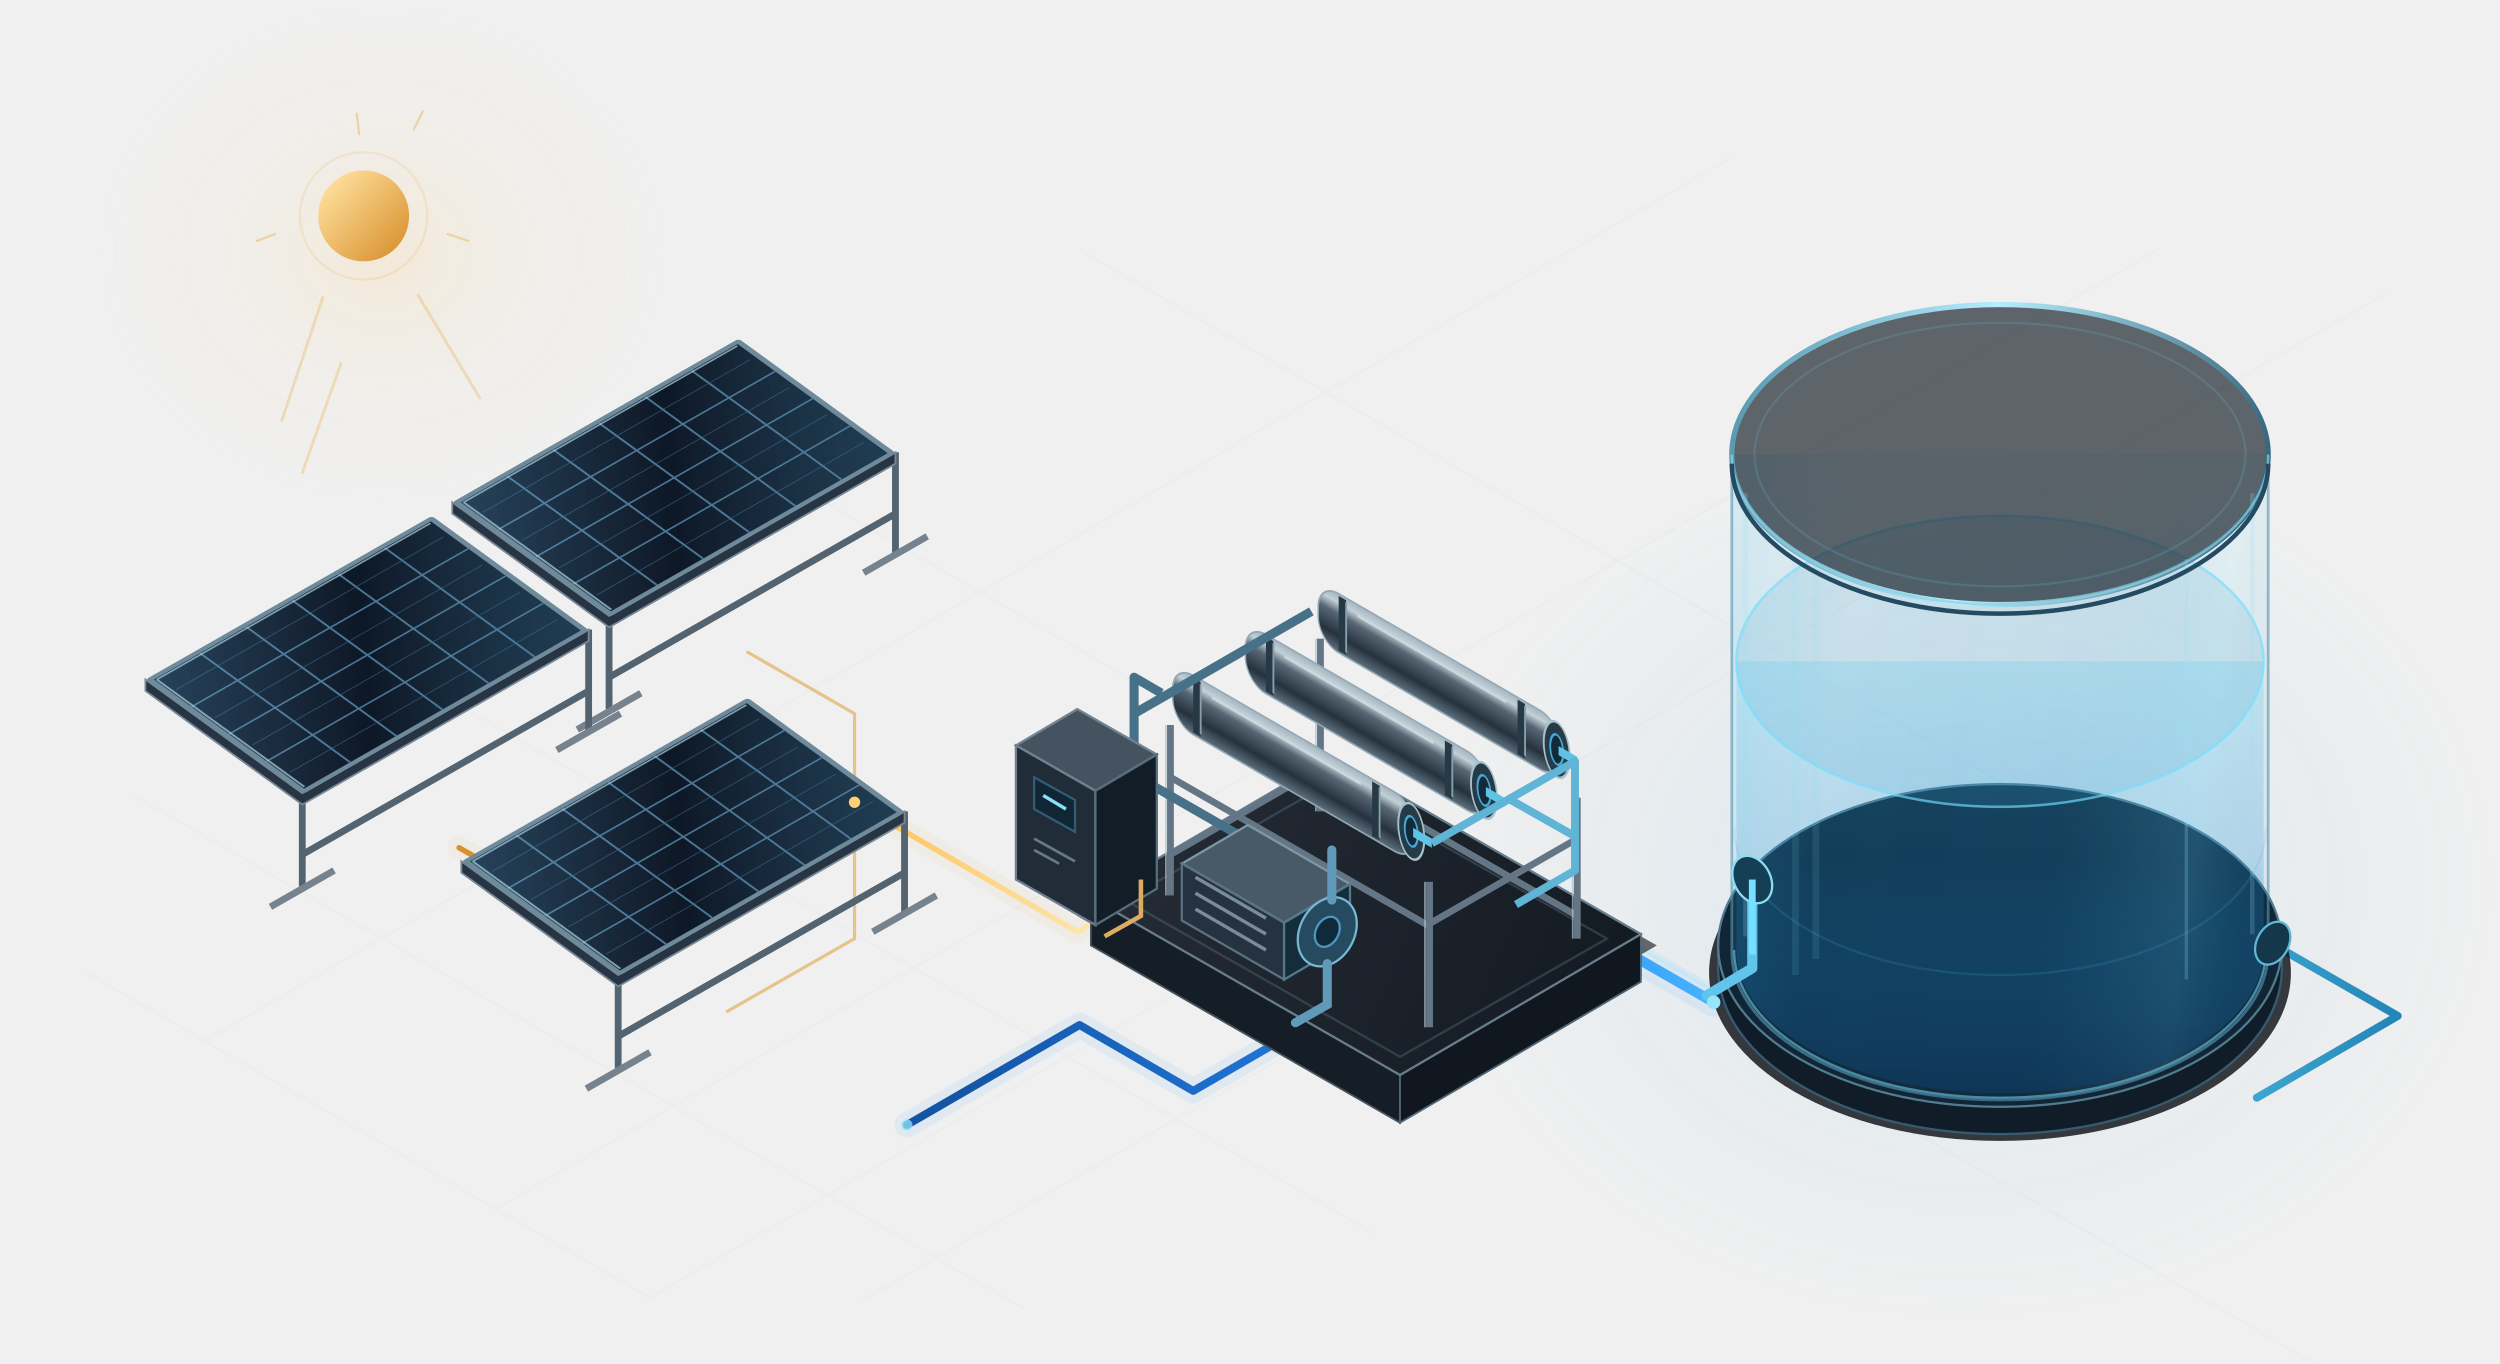
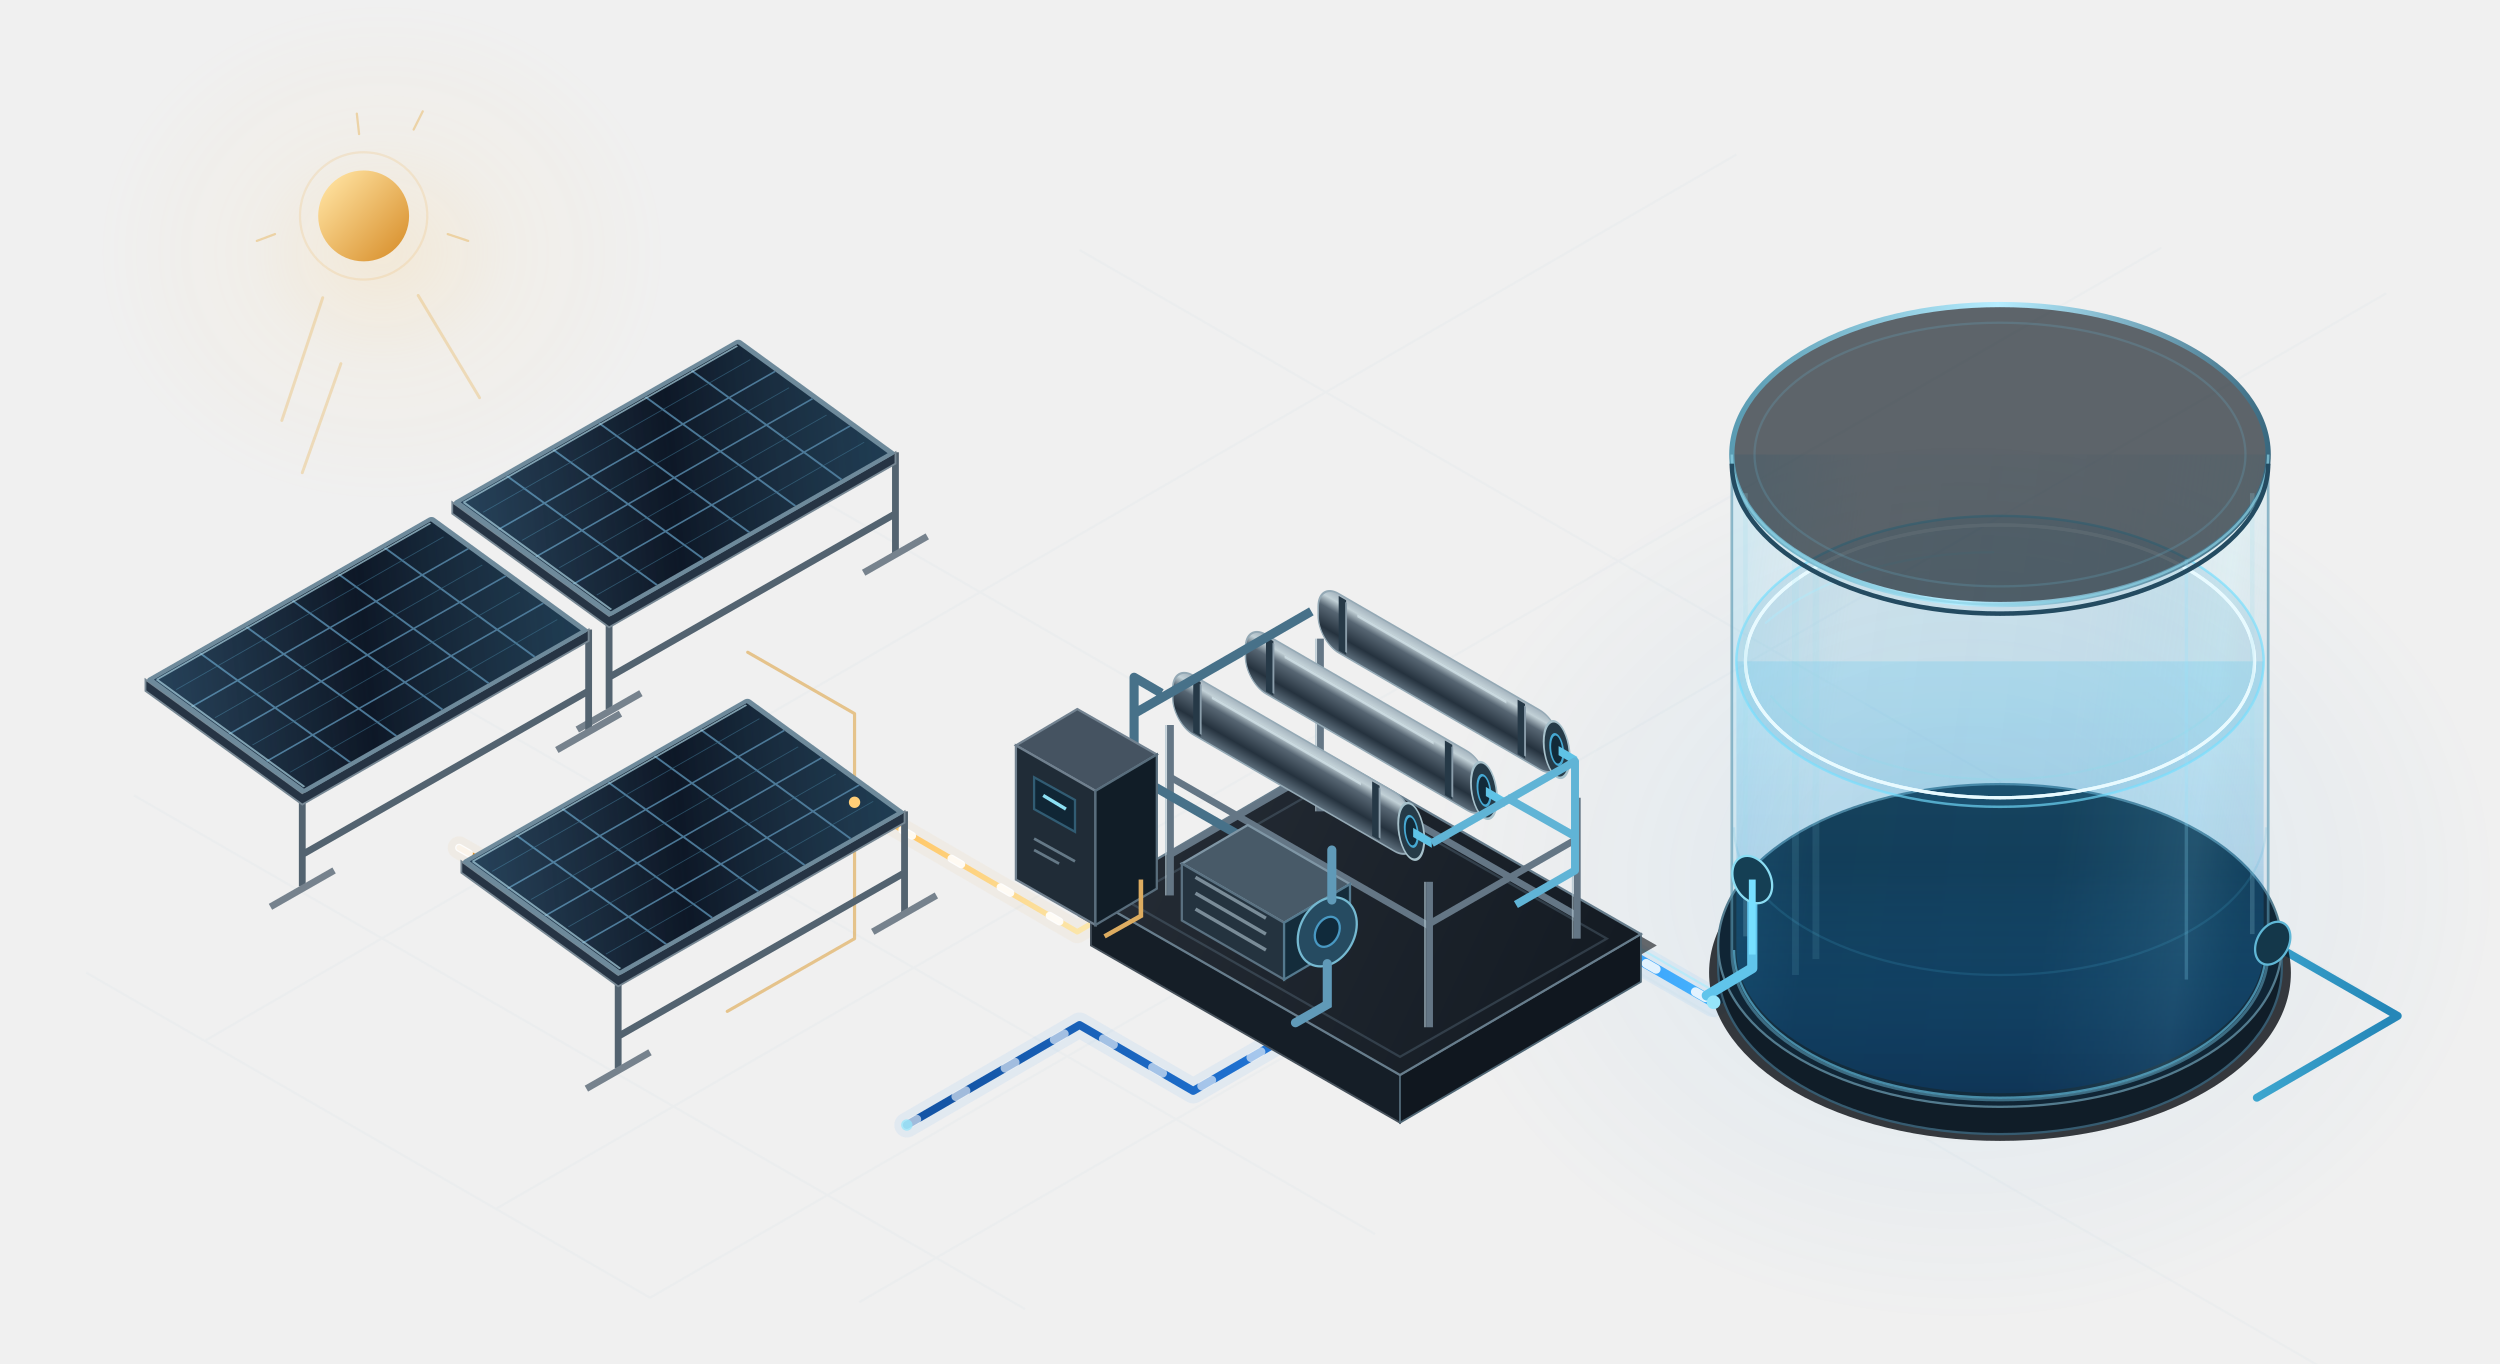
- <svg xmlns="http://www.w3.org/2000/svg" viewBox="0 0 1100 600" fill="none" role="img" aria-labelledby="title desc">
+ <svg xmlns="http://www.w3.org/2000/svg" id="still" viewBox="0 0 1100 600" fill="none" role="img" aria-labelledby="title desc">
+   <style>
+     .energy-flow,.water-flow{stroke:#fff;stroke-linecap:round;stroke-linejoin:round;fill:none;stroke-dasharray:5 20;animation:flow 6s linear infinite}
+     .energy-flow{stroke-width:3.5;opacity:.9}
+     .water-flow{stroke-width:4;animation-duration:8s;opacity:.85}
+     .feed-flow{animation-delay:-2s;opacity:.6}
+     .tank-ripple{fill:none;stroke:#e8faff;stroke-width:1.4;transform-origin:880px 291px;animation:ripple 5s ease-out infinite}
+     .tank-ripple.second{animation-delay:-2.5s}
+     @keyframes flow{to{stroke-dashoffset:-100}}
+     @keyframes ripple{0%{transform:scale(.7);opacity:0}20%{opacity:.5}100%{transform:scale(1);opacity:0}}
+     :root:target .energy-flow,:root:target .water-flow,:root:target .tank-ripple{display:none;animation:none}
+     @media(prefers-reduced-motion:reduce){
+       .energy-flow,.water-flow,.tank-ripple{display:none;animation-play-state:paused}
+       #play:target .energy-flow,#play:target .water-flow,#play:target .tank-ripple{display:inline;animation-play-state:running}
+     }
+   </style>
  <defs>
    <linearGradient id="cell" x1="0" y1="0" x2="180" y2="126" gradientUnits="userSpaceOnUse">
      <stop stop-color="#132338" />
      <stop offset=".48" stop-color="#0d1726" />
      <stop offset="1" stop-color="#1a3348" />
    </linearGradient>
    <linearGradient id="cellSheen" x1="0" y1="0" x2="180" y2="126" gradientUnits="userSpaceOnUse">
      <stop stop-color="#76c8ee" stop-opacity=".2" />
      <stop offset=".5" stop-color="#93d5ef" stop-opacity="0" />
      <stop offset="1" stop-color="#4781a2" stop-opacity=".13" />
    </linearGradient>
    <linearGradient id="metal" x1="0" y1="-14" x2="0" y2="14" gradientUnits="userSpaceOnUse">
      <stop stop-color="#9cabb7" />
      <stop offset=".18" stop-color="#c2d1d7" />
      <stop offset=".36" stop-color="#576673" />
      <stop offset=".7" stop-color="#25323e" />
      <stop offset="1" stop-color="#667886" />
    </linearGradient>
    <linearGradient id="base" x1="486" y1="372" x2="689" y2="468" gradientUnits="userSpaceOnUse">
      <stop stop-color="#252c35" />
      <stop offset="1" stop-color="#141b23" />
    </linearGradient>
    <linearGradient id="power" x1="280" y1="300" x2="518" y2="378" gradientUnits="userSpaceOnUse">
      <stop stop-color="#db902b" />
      <stop offset=".55" stop-color="#ffc96b" />
      <stop offset="1" stop-color="#faf0c0" />
    </linearGradient>
    <linearGradient id="pipe" x1="421" y1="460" x2="1050" y2="428" gradientUnits="userSpaceOnUse">
      <stop stop-color="#1455a6" />
      <stop offset=".4" stop-color="#298cfa" />
      <stop offset=".7" stop-color="#70e8ff" />
      <stop offset="1" stop-color="#2587b8" />
    </linearGradient>
    <linearGradient id="glass" x1="762" y1="298" x2="998" y2="330" gradientUnits="userSpaceOnUse">
      <stop stop-color="#46c3f4" stop-opacity=".16" />
      <stop offset=".2" stop-color="#5ac9f2" stop-opacity=".035" />
      <stop offset=".64" stop-color="#3eabda" stop-opacity=".055" />
      <stop offset=".89" stop-color="#93e9ff" stop-opacity=".16" />
      <stop offset="1" stop-color="#3a9bc2" stop-opacity=".08" />
    </linearGradient>
    <linearGradient id="water" x1="880" y1="273" x2="880" y2="486" gradientUnits="userSpaceOnUse">
      <stop stop-color="#53d8ff" stop-opacity=".2" />
      <stop offset=".5" stop-color="#1489d1" stop-opacity=".2" />
      <stop offset="1" stop-color="#0d3864" stop-opacity=".58" />
    </linearGradient>
    <linearGradient id="rim" x1="757" y1="186" x2="1002" y2="220" gradientUnits="userSpaceOnUse">
      <stop stop-color="#5597ae" />
      <stop offset=".46" stop-color="#b6edff" />
      <stop offset="1" stop-color="#326178" />
    </linearGradient>
    <radialGradient id="sunGlow">
      <stop stop-color="#ffc96b" stop-opacity=".18" />
      <stop offset=".45" stop-color="#ffc96b" stop-opacity=".055" />
      <stop offset="1" stop-color="#ffc96b" stop-opacity="0" />
    </radialGradient>
    <radialGradient id="waterGlow">
      <stop stop-color="#218dda" stop-opacity=".1" />
      <stop offset="1" stop-color="#218dda" stop-opacity="0" />
    </radialGradient>
    <linearGradient id="sun" x1="142" y1="80" x2="179" y2="115" gradientUnits="userSpaceOnUse">
      <stop stop-color="#ffe2a0" />
      <stop offset="1" stop-color="#d68b26" />
    </linearGradient>
    <g id="solarPanel">
      <path d="M69 50V91M195-22V23M69 77 195 5" stroke="#536370" stroke-width="3" />
      <path d="m55 100 28-16m98-53 28-16" stroke="#76828d" stroke-width="3" />
      <path d="M0 0v5l69 50 126-72v-5L69 50Z" fill="#263444" stroke="#778894" stroke-width=".8" />
      <g transform="matrix(.7 -.4 .55 .4 0 0)">
        <rect width="180" height="126" rx="2" fill="#6e8a9b" />
        <rect x="3" y="3" width="174" height="120" fill="url(#cell)" />
        <path d="M32 3v120M61 3v120M90 3v120M119 3v120M148 3v120M3 33h174M3 63h174M3 93h174" stroke="#4a7695" stroke-width="1.15" />
        <path d="M6 17h168M6 48h168M6 78h168M6 108h168" stroke="#366783" stroke-width=".6" opacity=".65" />
        <path d="M3 3h174v120H3Z" fill="url(#cellSheen)" />
        <path d="M4 4h172M4 4v118" stroke="#aad1df" stroke-width="1.2" opacity=".7" />
      </g>
    </g>
    <g id="membrane">
      <rect x="0" y="-13" width="130" height="26" rx="11" fill="url(#metal)" stroke="#94a9b5" stroke-width=".8" />
      <path d="M13-12v24M109-12v24" stroke="#263947" stroke-width="4" />
      <path d="M15-11v22M111-11v22" stroke="#8a9daa" stroke-width="1" />
      <path d="M21-8h80" stroke="#e0f0f5" stroke-width="1.2" opacity=".55" />
      <ellipse cx="128" cy="0" rx="7" ry="12" fill="#263b48" stroke="#a7c1cb" />
      <ellipse cx="128" cy="0" rx="3.5" ry="6.5" fill="#122a39" stroke="#46a9d3" />
      <path d="M129 0h10" stroke="#5fc3e6" stroke-width="4" />
    </g>
  </defs>
-   <ellipse cx="864" cy="388" rx="235" ry="194" fill="url(#waterGlow)" />
-   <ellipse cx="168" cy="111" rx="125" ry="110" fill="url(#sunGlow)" />
-   <g stroke="#a6bccb" stroke-opacity=".065" stroke-width="1">
-     <path d="m38 428 248 143 764-442M90 458 764 68M218 532 951 109M378 573 688 394M59 350l392 226M165 289l440 254M323 198l725 419M475 110l568 328" />
+   <g id="play">
+     <ellipse cx="864" cy="388" rx="235" ry="194" fill="url(#waterGlow)" />
+     <ellipse cx="168" cy="111" rx="125" ry="110" fill="url(#sunGlow)" />
+     <g stroke="#a6bccb" stroke-opacity=".065" stroke-width="1">
+       <path d="m38 428 248 143 764-442M90 458 764 68M218 532 951 109M378 573 688 394M59 350l392 226M165 289l440 254M323 198l725 419M475 110l568 328" />
+     </g>
+     <g stroke-linecap="round" stroke-linejoin="round">
+       <path d="m202 373 70 40 104-60 98 57 41-24" stroke="#e3a543" stroke-width="10" opacity=".065" />
+       <path d="m202 373 70 40 104-60 98 57 41-24" stroke="url(#power)" stroke-width="2.4" />
+       <path d="m329 287 47 27v39M320 445l56-32v-60" stroke="#dfaa54" stroke-width="1.4" opacity=".65" />
+       <path d="m399 495 76-44 50 29 45-26" stroke="#2c8df4" stroke-width="11" opacity=".075" />
+       <path d="m399 495 76-44 50 29 45-26" stroke="url(#pipe)" stroke-width="3.5" />
+       <path d="m681 399 73 42 75-43" stroke="#279fff" stroke-width="13" opacity=".075" />
+       <path d="m681 399 73 42 75-43" stroke="url(#pipe)" stroke-width="4.5" />
+       <path d="m683 395 71 41 71-41" stroke="#a1edff" stroke-width="1" opacity=".55" />
+       <path d="m994 412 61 35-62 36" stroke="url(#pipe)" stroke-width="3.5" />
+       <path class="energy-flow" pathLength="100" d="m202 373 70 40 104-60 98 57 41-24" />
+       <path class="water-flow feed-flow" pathLength="100" d="m399 495 76-44 50 29 45-26" />
+       <path class="water-flow" pathLength="100" d="m681 399 73 42 17-15v-39" />
+     </g>
+     <use href="#solarPanel" x="199" y="221" />
+     <use href="#solarPanel" x="64" y="299" />
+     <use href="#solarPanel" x="203" y="379" />
+     <circle cx="160" cy="95" r="20" fill="url(#sun)" />
+     <circle cx="160" cy="95" r="28" stroke="#efb85f" stroke-opacity=".2" />
+     <g stroke="#e7b763" stroke-linecap="round">
+       <path d="m142 131-18 54m60-55 27 45m-61-15-17 48" stroke-width="1.3" opacity=".38" />
+       <path d="m121 103-8 3m69-49 4-8m11 54 9 3M158 59l-1-9" opacity=".5" />
+     </g>
+     <path d="m474 403 139 80 116-67-140-80Z" fill="#0a0d12" opacity=".6" />
+     <path d="m480 395 136 78v21l-136-78Z" fill="#151e27" stroke="#46515b" stroke-width=".8" />
+     <path d="m616 473 106-62v21l-106 62Z" fill="#10171f" stroke="#4f6674" stroke-width=".8" />
+     <path d="m480 395 106-62 136 78-106 62Z" fill="url(#base)" stroke="#677d8c" stroke-width="1" />
+     <path d="m495 396 91-52 121 69-91 52Z" stroke="#627989" stroke-opacity=".35" />
+     <g stroke="#647685" stroke-width="3">
+       <path d="M515 319v75m66-113v76m113-6v62m-65-25v64" />
+       <path d="m515 376 66-38 113 65m-179-61 113 65 66-38" />
+     </g>
+     <g stroke="#acc1cc" stroke-width=".8" opacity=".7">
+       <path d="M513 319v75m66-113v76m113-6v62m-65-25v64" />
+     </g>
+     <use href="#membrane" transform="matrix(.82 .475 0 1 580 269)" />
+     <use href="#membrane" transform="matrix(.82 .475 0 1 548 287)" />
+     <use href="#membrane" transform="matrix(.82 .475 0 1 516 305)" />
+     <path d="m511 305-12-7v43l61 35m-14-89-47 27m78-45-78 45" stroke="#477189" stroke-width="4" stroke-linejoin="round" />
+     <path d="m630 371 63-36v48l-26 15" stroke="#60b4d6" stroke-width="3.5" stroke-linejoin="round" />
+     <path d="m663 351 30 17" stroke="#60b4d6" stroke-width="3.5" />
+     <path d="m520 380 29-17 45 26-29 17Z" fill="#485a68" stroke="#7f96a5" />
+     <path d="M520 380v25l45 26v-25Z" fill="#24333f" stroke="#5a7181" />
+     <path d="m565 406 29-17v25l-29 17Z" fill="#142c3b" stroke="#54798e" />
+     <path d="m526 386 31 18m-31-11 31 18m-31-11 31 18" stroke="#7a8c98" stroke-width="1.5" />
+     <ellipse cx="584" cy="410" rx="12" ry="16" fill="#264b61" stroke="#75b9d1" transform="rotate(28 584 410)" />
+     <ellipse cx="584" cy="410" rx="5" ry="7" fill="#102a3b" stroke="#4898c2" transform="rotate(28 584 410)" />
+     <path d="M584 424v18l-14 8m16-54v-22" stroke="#609ab8" stroke-width="4" stroke-linecap="round" />
+     <path d="m447 328 27-16 35 20-27 16Z" fill="#455361" stroke="#738391" />
+     <path d="M447 328v59l35 20v-59Z" fill="#202c37" stroke="#70808e" />
+     <path d="m482 348 27-16v59l-27 16Z" fill="#111d27" stroke="#586d7c" />
+     <path d="m455 342 18 10v14l-18-10Z" fill="#102635" stroke="#315c73" />
+     <path d="m459 350 10 6" stroke="#8ce0f4" stroke-width="1.5" />
+     <path d="m455 369 18 10m-18-5 11 6" stroke="#657987" stroke-width="1.2" />
+     <path d="M502 387v16l-16 9" stroke="#ddac60" stroke-width="2" />
+     <ellipse cx="880" cy="428" rx="128" ry="74" fill="#070b10" opacity=".8" />
+     <path d="M756 416v10c0 40 55 73 124 73s124-33 124-73v-10" fill="#101d28" stroke="#365b70" />
+     <ellipse cx="880" cy="416" rx="124" ry="71" fill="#102535" stroke="#537b8e" />
+     <path d="M762 200v219c0 36 53 65 118 65s118-29 118-65V200" fill="url(#glass)" stroke="#5796b0" stroke-opacity=".62" stroke-width="1.2" />
+     <path d="M764 291v127c0 35 52 63 116 63s116-28 116-63V291" fill="url(#water)" />
+     <ellipse cx="880" cy="291" rx="116" ry="64" fill="#389dcc" fill-opacity=".15" stroke="#73dfff" stroke-opacity=".65" stroke-width="1.1" />
+     <ellipse class="tank-ripple" cx="880" cy="291" rx="112" ry="60" />
+     <ellipse class="tank-ripple second" cx="880" cy="291" rx="112" ry="60" />
+     <path d="M779 306c18 22 57 37 101 37 43 0 82-15 101-37" stroke="#8bdeef" stroke-opacity=".25" />
+     <path d="M777 274c23-20 61-31 100-31" stroke="#abedff" stroke-opacity=".38" stroke-linecap="round" />
+     <path d="M763 364c0 36 52 65 117 65s117-29 117-65" stroke="#4aafd5" stroke-opacity=".16" />
+     <path d="M763 418c0 36 52 65 117 65s117-29 117-65" stroke="#68c7e8" stroke-opacity=".62" />
+     <ellipse cx="880" cy="200" rx="118" ry="66" fill="#0e1a23" fill-opacity=".65" stroke="url(#rim)" stroke-width="2.3" />
+     <ellipse cx="880" cy="200" rx="108" ry="58" stroke="#68b3ce" stroke-opacity=".22" />
+     <path d="M768 217v195M991 217v194" stroke="#a0dded" stroke-opacity=".2" stroke-width="2" />
+     <path d="M790 243v186m9-181v174" stroke="#8cddf4" stroke-opacity=".11" stroke-width="3" />
+     <path d="M962 246v185" stroke="#8ee6ff" stroke-opacity=".22" stroke-width="1.5" />
+     <path d="M762 200c0 36 53 66 118 66s118-30 118-66" stroke="#8dd3e7" stroke-opacity=".68" stroke-width="1.1" />
+     <path d="M762 204c0 36 53 66 118 66s118-30 118-66" stroke="#244b61" stroke-width="2" />
+     <path d="m751 438 20-12v-40" stroke="#60c4eb" stroke-width="4.5" stroke-linecap="round" stroke-linejoin="round" />
+     <ellipse cx="771" cy="387" rx="8" ry="11" fill="#153f54" stroke="#8bddf3" transform="rotate(-28 771 387)" />
+     <path d="M771 387v33" stroke="#77dfff" stroke-width="3" />
+     <ellipse cx="1000" cy="415" rx="7" ry="10" fill="#14374a" stroke="#60b7d6" transform="rotate(28 1000 415)" />
+     <g fill="#96e5fa">
+       <circle cx="754" cy="441" r="3" />
+       <circle cx="399" cy="495" r="2.5" opacity=".75" />
+     </g>
+     <circle cx="376" cy="353" r="2.5" fill="#ffce77" />
  </g>
-   <g stroke-linecap="round" stroke-linejoin="round">
-     <path d="m202 373 70 40 104-60 98 57 41-24" stroke="#e3a543" stroke-width="10" opacity=".065" />
-     <path d="m202 373 70 40 104-60 98 57 41-24" stroke="url(#power)" stroke-width="2.4" />
-     <path d="m329 287 47 27v39M320 445l56-32v-60" stroke="#dfaa54" stroke-width="1.4" opacity=".65" />
-     <path d="m399 495 76-44 50 29 45-26" stroke="#2c8df4" stroke-width="11" opacity=".075" />
-     <path d="m399 495 76-44 50 29 45-26" stroke="url(#pipe)" stroke-width="3.5" />
-     <path d="m681 399 73 42 75-43" stroke="#279fff" stroke-width="13" opacity=".075" />
-     <path d="m681 399 73 42 75-43" stroke="url(#pipe)" stroke-width="4.5" />
-     <path d="m683 395 71 41 71-41" stroke="#a1edff" stroke-width="1" opacity=".55" />
-     <path d="m994 412 61 35-62 36" stroke="url(#pipe)" stroke-width="3.5" />
-   </g>
-   <use href="#solarPanel" x="199" y="221" />
-   <use href="#solarPanel" x="64" y="299" />
-   <use href="#solarPanel" x="203" y="379" />
-   <circle cx="160" cy="95" r="20" fill="url(#sun)" />
-   <circle cx="160" cy="95" r="28" stroke="#efb85f" stroke-opacity=".2" />
-   <g stroke="#e7b763" stroke-linecap="round">
-     <path d="m142 131-18 54m60-55 27 45m-61-15-17 48" stroke-width="1.3" opacity=".38" />
-     <path d="m121 103-8 3m69-49 4-8m11 54 9 3M158 59l-1-9" opacity=".5" />
-   </g>
-   <path d="m474 403 139 80 116-67-140-80Z" fill="#0a0d12" opacity=".6" />
-   <path d="m480 395 136 78v21l-136-78Z" fill="#151e27" stroke="#46515b" stroke-width=".8" />
-   <path d="m616 473 106-62v21l-106 62Z" fill="#10171f" stroke="#4f6674" stroke-width=".8" />
-   <path d="m480 395 106-62 136 78-106 62Z" fill="url(#base)" stroke="#677d8c" stroke-width="1" />
-   <path d="m495 396 91-52 121 69-91 52Z" stroke="#627989" stroke-opacity=".35" />
-   <g stroke="#647685" stroke-width="3">
-     <path d="M515 319v75m66-113v76m113-6v62m-65-25v64" />
-     <path d="m515 376 66-38 113 65m-179-61 113 65 66-38" />
-   </g>
-   <g stroke="#acc1cc" stroke-width=".8" opacity=".7">
-     <path d="M513 319v75m66-113v76m113-6v62m-65-25v64" />
-   </g>
-   <use href="#membrane" transform="matrix(.82 .475 0 1 580 269)" />
-   <use href="#membrane" transform="matrix(.82 .475 0 1 548 287)" />
-   <use href="#membrane" transform="matrix(.82 .475 0 1 516 305)" />
-   <path d="m511 305-12-7v43l61 35m-14-89-47 27m78-45-78 45" stroke="#477189" stroke-width="4" stroke-linejoin="round" />
-   <path d="m630 371 63-36v48l-26 15" stroke="#60b4d6" stroke-width="3.5" stroke-linejoin="round" />
-   <path d="m663 351 30 17" stroke="#60b4d6" stroke-width="3.5" />
-   <path d="m520 380 29-17 45 26-29 17Z" fill="#485a68" stroke="#7f96a5" />
-   <path d="M520 380v25l45 26v-25Z" fill="#24333f" stroke="#5a7181" />
-   <path d="m565 406 29-17v25l-29 17Z" fill="#142c3b" stroke="#54798e" />
-   <path d="m526 386 31 18m-31-11 31 18m-31-11 31 18" stroke="#7a8c98" stroke-width="1.5" />
-   <ellipse cx="584" cy="410" rx="12" ry="16" fill="#264b61" stroke="#75b9d1" transform="rotate(28 584 410)" />
-   <ellipse cx="584" cy="410" rx="5" ry="7" fill="#102a3b" stroke="#4898c2" transform="rotate(28 584 410)" />
-   <path d="M584 424v18l-14 8m16-54v-22" stroke="#609ab8" stroke-width="4" stroke-linecap="round" />
-   <path d="m447 328 27-16 35 20-27 16Z" fill="#455361" stroke="#738391" />
-   <path d="M447 328v59l35 20v-59Z" fill="#202c37" stroke="#70808e" />
-   <path d="m482 348 27-16v59l-27 16Z" fill="#111d27" stroke="#586d7c" />
-   <path d="m455 342 18 10v14l-18-10Z" fill="#102635" stroke="#315c73" />
-   <path d="m459 350 10 6" stroke="#8ce0f4" stroke-width="1.5" />
-   <path d="m455 369 18 10m-18-5 11 6" stroke="#657987" stroke-width="1.2" />
-   <path d="M502 387v16l-16 9" stroke="#ddac60" stroke-width="2" />
-   <ellipse cx="880" cy="428" rx="128" ry="74" fill="#070b10" opacity=".8" />
-   <path d="M756 416v10c0 40 55 73 124 73s124-33 124-73v-10" fill="#101d28" stroke="#365b70" />
-   <ellipse cx="880" cy="416" rx="124" ry="71" fill="#102535" stroke="#537b8e" />
-   <path d="M762 200v219c0 36 53 65 118 65s118-29 118-65V200" fill="url(#glass)" stroke="#5796b0" stroke-opacity=".62" stroke-width="1.2" />
-   <path d="M764 291v127c0 35 52 63 116 63s116-28 116-63V291" fill="url(#water)" />
-   <ellipse cx="880" cy="291" rx="116" ry="64" fill="#389dcc" fill-opacity=".15" stroke="#73dfff" stroke-opacity=".65" stroke-width="1.1" />
-   <path d="M779 306c18 22 57 37 101 37 43 0 82-15 101-37" stroke="#8bdeef" stroke-opacity=".25" />
-   <path d="M777 274c23-20 61-31 100-31" stroke="#abedff" stroke-opacity=".38" stroke-linecap="round" />
-   <path d="M763 364c0 36 52 65 117 65s117-29 117-65" stroke="#4aafd5" stroke-opacity=".16" />
-   <path d="M763 418c0 36 52 65 117 65s117-29 117-65" stroke="#68c7e8" stroke-opacity=".62" />
-   <ellipse cx="880" cy="200" rx="118" ry="66" fill="#0e1a23" fill-opacity=".65" stroke="url(#rim)" stroke-width="2.3" />
-   <ellipse cx="880" cy="200" rx="108" ry="58" stroke="#68b3ce" stroke-opacity=".22" />
-   <path d="M768 217v195M991 217v194" stroke="#a0dded" stroke-opacity=".2" stroke-width="2" />
-   <path d="M790 243v186m9-181v174" stroke="#8cddf4" stroke-opacity=".11" stroke-width="3" />
-   <path d="M962 246v185" stroke="#8ee6ff" stroke-opacity=".22" stroke-width="1.5" />
-   <path d="M762 200c0 36 53 66 118 66s118-30 118-66" stroke="#8dd3e7" stroke-opacity=".68" stroke-width="1.1" />
-   <path d="M762 204c0 36 53 66 118 66s118-30 118-66" stroke="#244b61" stroke-width="2" />
-   <path d="m751 438 20-12v-40" stroke="#60c4eb" stroke-width="4.5" stroke-linecap="round" stroke-linejoin="round" />
-   <ellipse cx="771" cy="387" rx="8" ry="11" fill="#153f54" stroke="#8bddf3" transform="rotate(-28 771 387)" />
-   <path d="M771 387v33" stroke="#77dfff" stroke-width="3" />
-   <ellipse cx="1000" cy="415" rx="7" ry="10" fill="#14374a" stroke="#60b7d6" transform="rotate(28 1000 415)" />
-   <g fill="#96e5fa">
-     <circle cx="754" cy="441" r="3" />
-     <circle cx="399" cy="495" r="2.5" opacity=".75" />
-   </g>
-   <circle cx="376" cy="353" r="2.5" fill="#ffce77" />
</svg>
